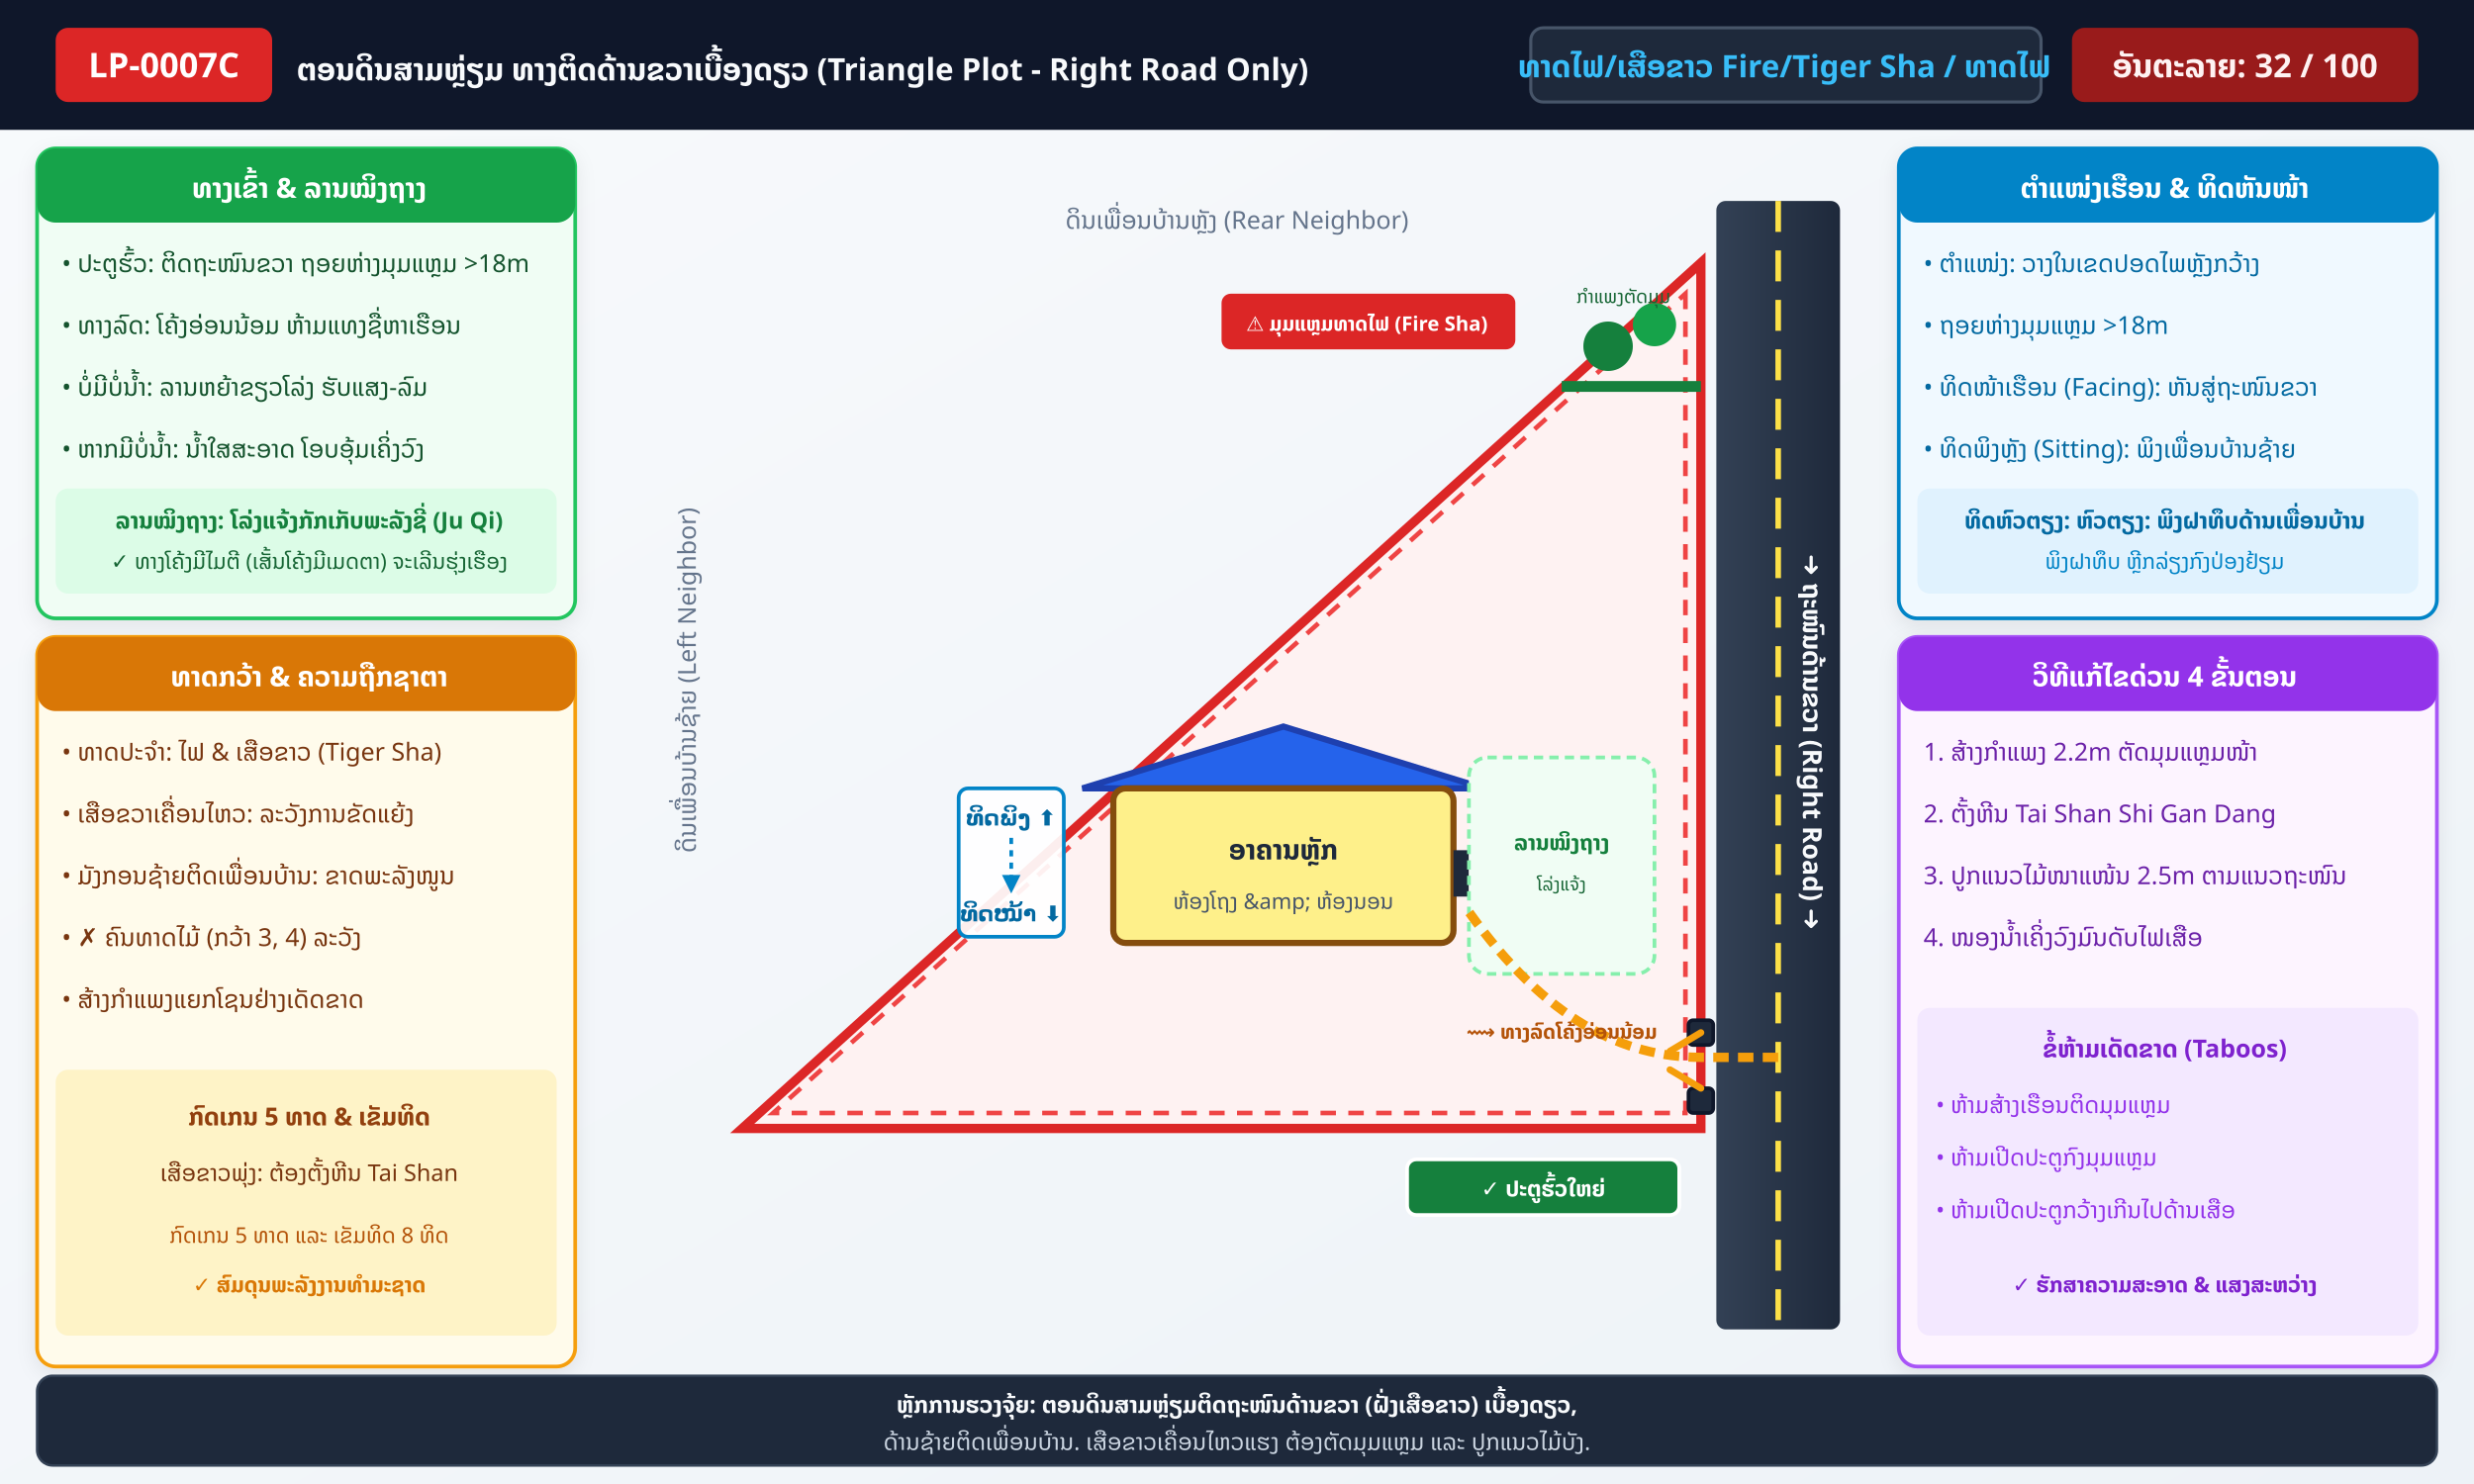
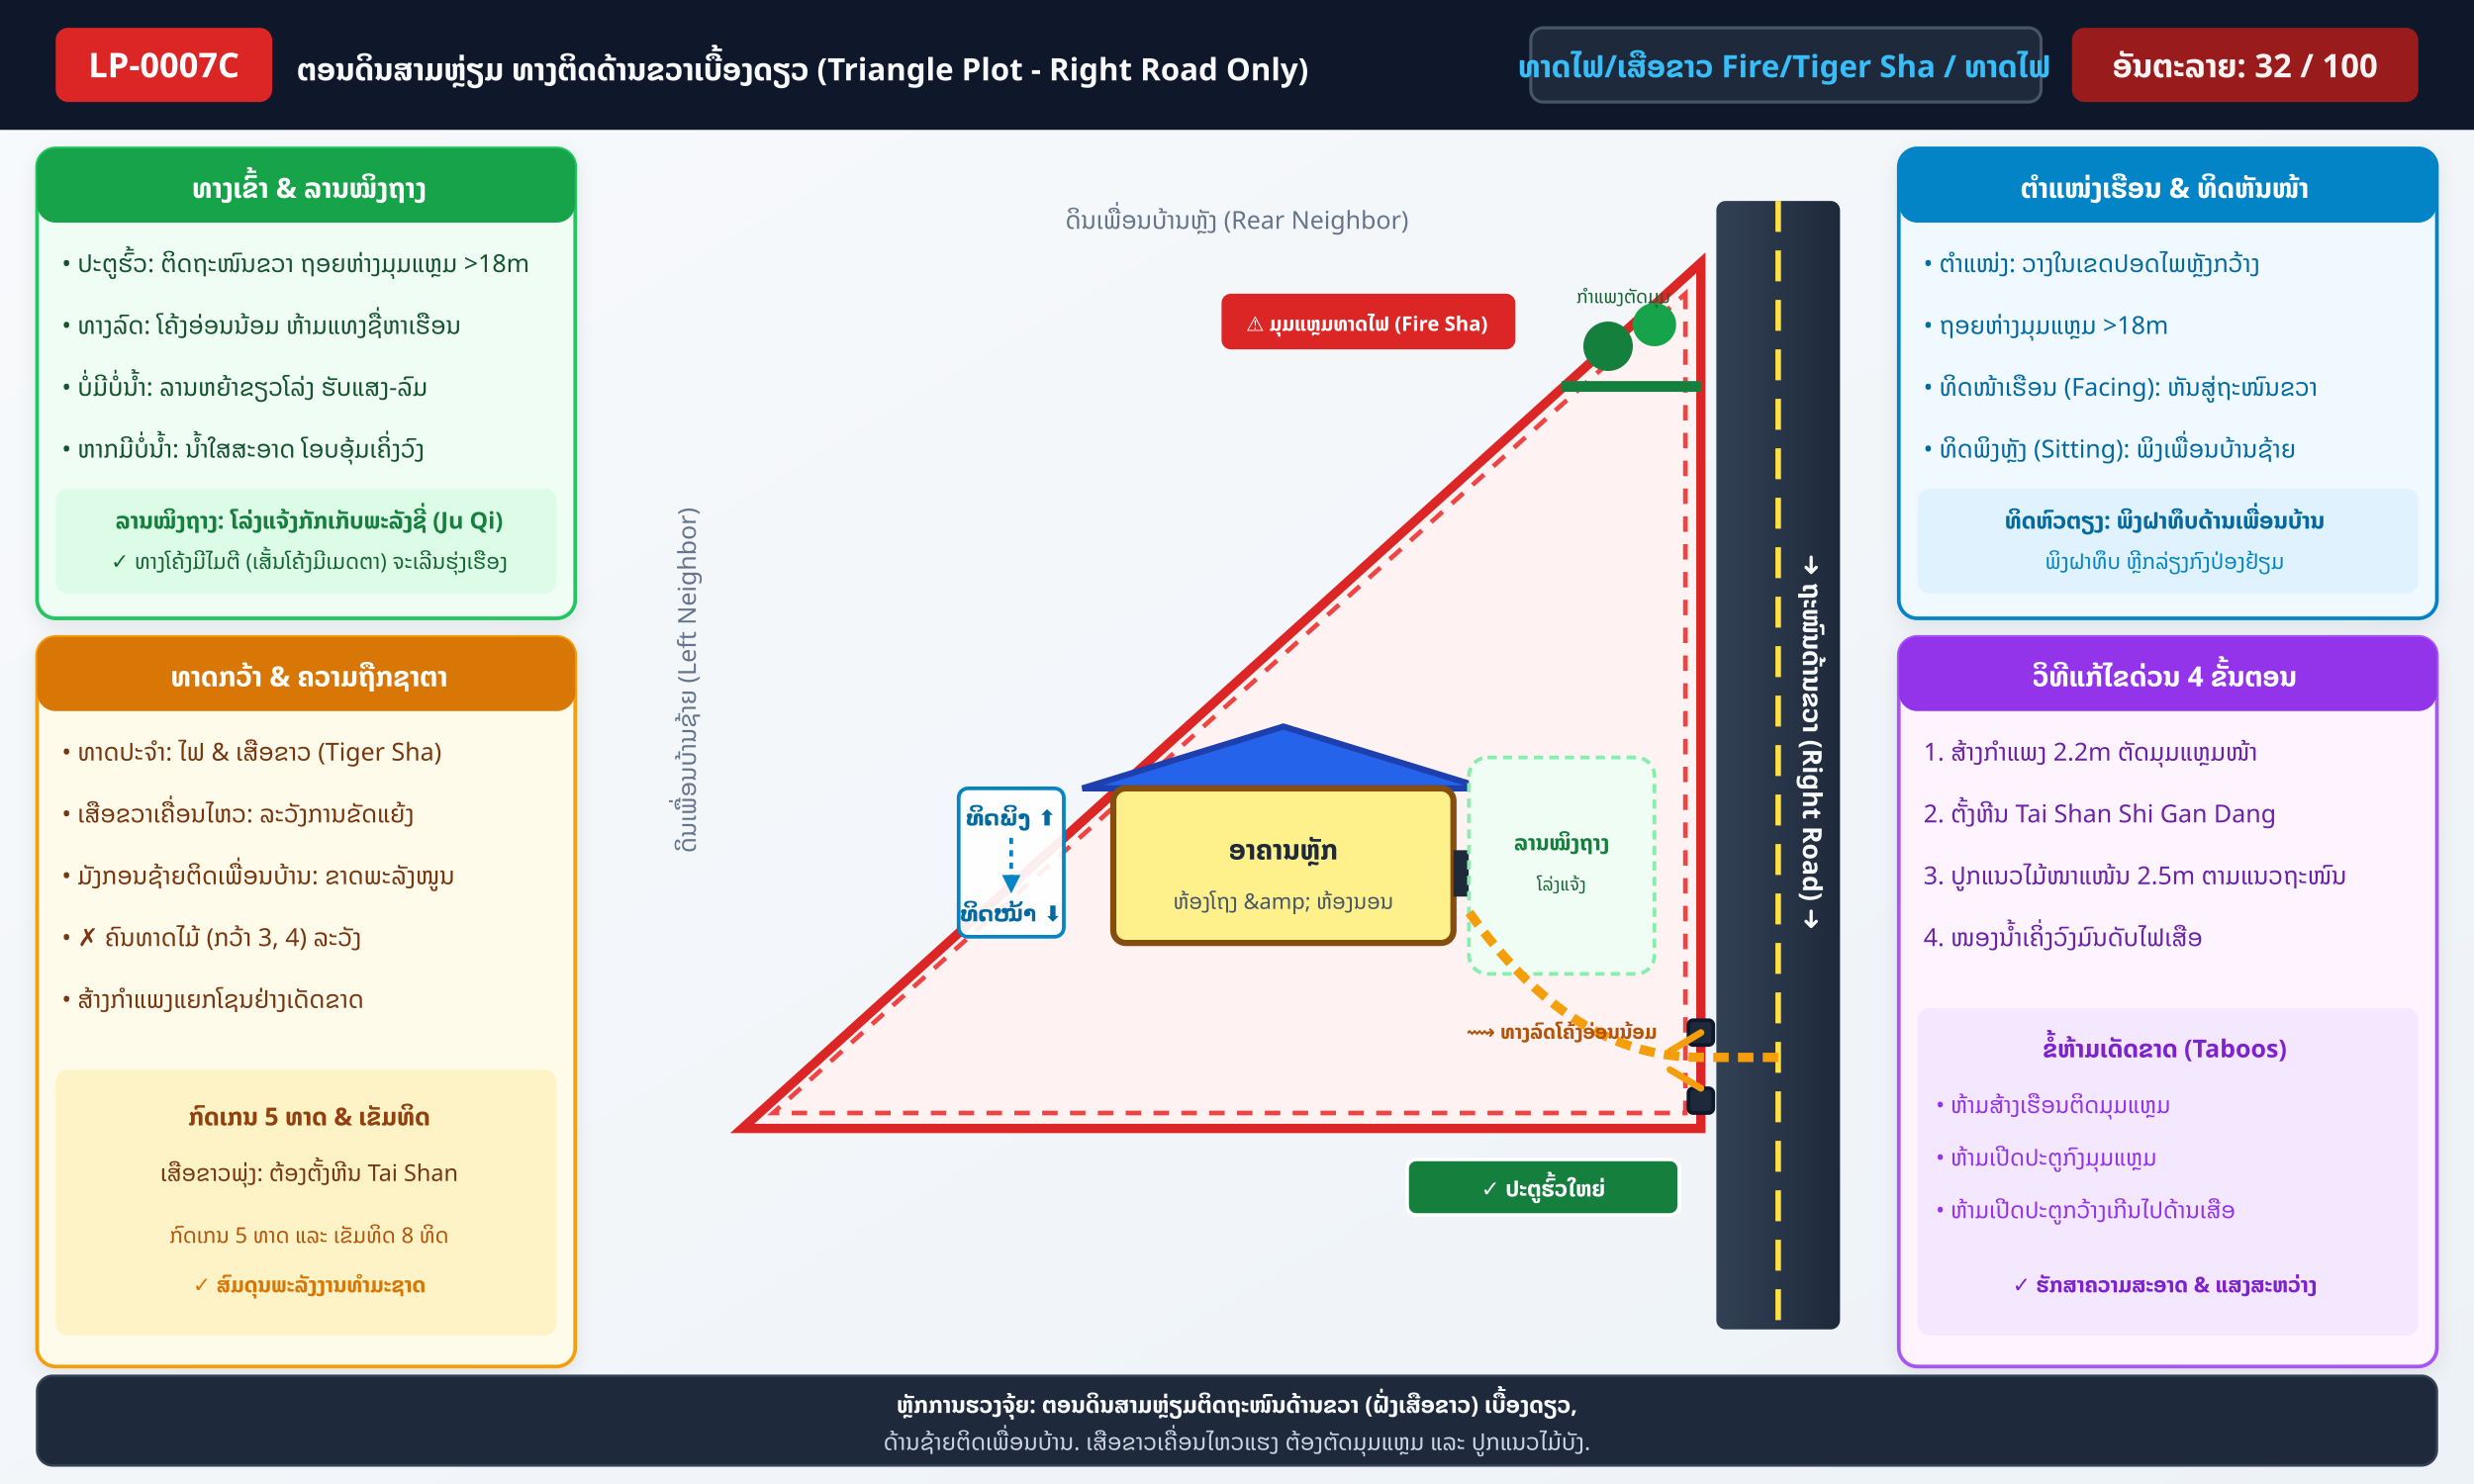
<svg xmlns="http://www.w3.org/2000/svg" viewBox="0 0 800 480" width="800" height="480">
  <defs>
    <linearGradient id="bgGrad" x1="0%" y1="0%" x2="100%" y2="100%">
      <stop offset="0%" stop-color="#F8FAFC" />
      <stop offset="100%" stop-color="#EDF2F7" />
    </linearGradient>
    <linearGradient id="roadGrad" x1="0%" y1="0%" x2="100%" y2="0%">
      <stop offset="0%" stop-color="#334155" />
      <stop offset="100%" stop-color="#1E293B" />
    </linearGradient>
    <filter id="shadow" x="-5%" y="-5%" width="110%" height="110%">
      <feDropShadow dx="0" dy="2" stdDeviation="3" flood-opacity="0.08" />
    </filter>
  </defs>
  <rect width="800" height="480" fill="url(#bgGrad)" />
  <rect x="0" y="0" width="800" height="42" fill="#0F172A" />
  <rect x="18" y="9" width="70" height="24" rx="4" fill="#DC2626" />
  <text x="53" y="25" font-family="'Segoe UI', sans-serif" font-weight="bold" font-size="11" fill="#FFFFFF" text-anchor="middle">LP-0007C</text>
  <text x="96" y="26" font-family="'Noto Sans Lao', 'Segoe UI', sans-serif" font-weight="bold" font-size="10" fill="#F8FAFC">ຕອນດິນສາມຫຼ່ຽມ ທາງຕິດດ້ານຂວາເບື້ອງດຽວ (Triangle Plot - Right Road Only)</text>
  <rect x="495" y="9" width="165" height="24" rx="4" fill="#1E293B" stroke="#475569" stroke-width="1" />
  <text x="577" y="25" font-family="'Noto Sans Lao', 'Segoe UI', sans-serif" font-weight="bold" font-size="10" fill="#38BDF8" text-anchor="middle">ທາດໄຟ/ເສືອຂາວ Fire/Tiger Sha / ທາດໄຟ</text>
  <rect x="670" y="9" width="112" height="24" rx="4" fill="#991B1B" />
  <text x="726" y="25" font-family="'Noto Sans Lao', 'Segoe UI', sans-serif" font-weight="bold" font-size="10.5" fill="#FEF2F2" text-anchor="middle">ອັນຕະລາຍ: 32 / 100</text>
  <rect x="12" y="48" width="174" height="152" rx="6" fill="#F0FDF4" stroke="#22C55E" stroke-width="1.2" filter="url(#shadow)" />
  <rect x="12" y="48" width="174" height="24" rx="6" fill="#16A34A" />
  <text x="100" y="64" font-family="'Noto Sans Lao', 'Segoe UI', sans-serif" font-weight="bold" font-size="9" fill="#FFFFFF" text-anchor="middle">ທາງເຂົ້າ &amp; ລານໝິງຖາງ</text>
  <text x="20" y="88" font-family="'Noto Sans Lao', 'Segoe UI', sans-serif" font-size="8" fill="#14532D">• ປະຕູຮົ້ວ: ຕິດຖະໜົນຂວາ ຖອຍຫ່າງມຸມແຫຼມ &gt;18m</text>
  <text x="20" y="108" font-family="'Noto Sans Lao', 'Segoe UI', sans-serif" font-size="8" fill="#14532D">• ທາງລົດ: ໂຄ້ງອ່ອນນ້ອມ ຫ້າມແທງຊື່ຫາເຮືອນ</text>
  <text x="20" y="128" font-family="'Noto Sans Lao', 'Segoe UI', sans-serif" font-size="8" fill="#14532D">• ບໍ່ມີບໍ່ນ້ຳ: ລານຫຍ້າຂຽວໂລ່ງ ຮັບແສງ-ລົມ</text>
  <text x="20" y="148" font-family="'Noto Sans Lao', 'Segoe UI', sans-serif" font-size="8" fill="#14532D">• ຫາກມີບໍ່ນ້ຳ: ນ້ຳໃສສະອາດ ໂອບອຸ້ມເຄິ່ງວົງ</text>
  <rect x="18" y="158" width="162" height="34" rx="4" fill="#DCFCE7" />
  <text x="100" y="171" font-family="'Noto Sans Lao', 'Segoe UI', sans-serif" font-weight="bold" font-size="7.5" fill="#15803D" text-anchor="middle">ລານໝິງຖາງ: ໂລ່ງແຈ້ງກັກເກັບພະລັງຊີ່ (Ju Qi)</text>
  <text x="100" y="184" font-family="'Noto Sans Lao', 'Segoe UI', sans-serif" font-size="7" fill="#166534" text-anchor="middle">✓ ທາງໂຄ້ງມີໄມຕີ (ເສັ້ນໂຄ້ງມີເມດຕາ) ຈະເລີນຮຸ່ງເຮືອງ</text>
  <rect x="12" y="206" width="174" height="236" rx="6" fill="#FFFBEB" stroke="#F59E0B" stroke-width="1.2" filter="url(#shadow)" />
  <rect x="12" y="206" width="174" height="24" rx="6" fill="#D97706" />
  <text x="100" y="222" font-family="'Noto Sans Lao', 'Segoe UI', sans-serif" font-weight="bold" font-size="9" fill="#FFFFFF" text-anchor="middle">ທາດກວ້າ &amp; ຄວາມຖືກຊາຕາ</text>
  <text x="20" y="246" font-family="'Noto Sans Lao', 'Segoe UI', sans-serif" font-size="8" fill="#78350F">• ທາດປະຈຳ: ໄຟ &amp; ເສືອຂາວ (Tiger Sha)</text>
  <text x="20" y="266" font-family="'Noto Sans Lao', 'Segoe UI', sans-serif" font-size="8" fill="#78350F">• ເສືອຂວາເຄື່ອນໄຫວ: ລະວັງການຂັດແຍ້ງ</text>
  <text x="20" y="286" font-family="'Noto Sans Lao', 'Segoe UI', sans-serif" font-size="8" fill="#78350F">• ມັງກອນຊ້າຍຕິດເພື່ອນບ້ານ: ຂາດພະລັງໜູນ</text>
  <text x="20" y="306" font-family="'Noto Sans Lao', 'Segoe UI', sans-serif" font-size="8" fill="#78350F">• ✗ ຄົນທາດໄມ້ (ກວ້າ 3, 4) ລະວັງ</text>
  <text x="20" y="326" font-family="'Noto Sans Lao', 'Segoe UI', sans-serif" font-size="8" fill="#78350F">• ສ້າງກຳແພງແຍກໂຊນຢ່າງເດັດຂາດ</text>
  <rect x="18" y="346" width="162" height="86" rx="4" fill="#FEF3C7" />
  <text x="100" y="364" font-family="'Noto Sans Lao', 'Segoe UI', sans-serif" font-weight="bold" font-size="8" fill="#92400E" text-anchor="middle">ກົດເກນ 5 ທາດ &amp; ເຂັມທິດ</text>
  <text x="100" y="382" font-family="'Noto Sans Lao', 'Segoe UI', sans-serif" font-size="7.5" fill="#78350F" text-anchor="middle">ເສືອຂາວພຸ່ງ: ຕ້ອງຕັ້ງຫີນ Tai Shan</text>
  <text x="100" y="402" font-family="'Noto Sans Lao', 'Segoe UI', sans-serif" font-size="7" fill="#B45309" text-anchor="middle">ກົດເກນ 5 ທາດ ແລະ ເຂັມທິດ 8 ທິດ</text>
  <text x="100" y="418" font-family="'Noto Sans Lao', 'Segoe UI', sans-serif" font-weight="bold" font-size="7" fill="#D97706" text-anchor="middle">✓ ສົມດຸນພະລັງງານທຳມະຊາດ</text>
  <rect x="614" y="48" width="174" height="152" rx="6" fill="#F0F9FF" stroke="#0284C7" stroke-width="1.2" filter="url(#shadow)" />
  <rect x="614" y="48" width="174" height="24" rx="6" fill="#0284C7" />
  <text x="700" y="64" font-family="'Noto Sans Lao', 'Segoe UI', sans-serif" font-weight="bold" font-size="9" fill="#FFFFFF" text-anchor="middle">ຕຳແໜ່ງເຮືອນ &amp; ທິດຫັນໜ້າ</text>
  <text x="622" y="88" font-family="'Noto Sans Lao', 'Segoe UI', sans-serif" font-size="8" fill="#0369A1">• ຕຳແໜ່ງ: ວາງໃນເຂດປອດໄພຫຼັງກວ້າງ</text>
  <text x="622" y="108" font-family="'Noto Sans Lao', 'Segoe UI', sans-serif" font-size="8" fill="#0369A1">• ຖອຍຫ່າງມຸມແຫຼມ &gt;18m</text>
  <text x="622" y="128" font-family="'Noto Sans Lao', 'Segoe UI', sans-serif" font-size="8" fill="#0369A1">• ທິດໜ້າເຮືອນ (Facing): ຫັນສູ່ຖະໜົນຂວາ</text>
  <text x="622" y="148" font-family="'Noto Sans Lao', 'Segoe UI', sans-serif" font-size="8" fill="#0369A1">• ທິດພິງຫຼັງ (Sitting): ພິງເພື່ອນບ້ານຊ້າຍ</text>
  <rect x="620" y="158" width="162" height="34" rx="4" fill="#E0F2FE" />
-   <text x="700" y="171" font-family="'Noto Sans Lao', 'Segoe UI', sans-serif" font-weight="bold" font-size="7.5" fill="#0369A1" text-anchor="middle">ທິດຫົວຕຽງ: ຫົວຕຽງ: ພິງຝາທຶບດ້ານເພື່ອນບ້ານ</text>
+   <text x="700" y="171" font-family="'Noto Sans Lao', 'Segoe UI', sans-serif" font-weight="bold" font-size="7.5" fill="#0369A1" text-anchor="middle">ທິດຫົວຕຽງ: ພິງຝາທຶບດ້ານເພື່ອນບ້ານ</text>
  <text x="700" y="184" font-family="'Noto Sans Lao', 'Segoe UI', sans-serif" font-size="7" fill="#0284C7" text-anchor="middle">ພິງຝາທຶບ ຫຼີກລ່ຽງກົງປ່ອງຢ້ຽມ</text>
  <rect x="614" y="206" width="174" height="236" rx="6" fill="#FDF4FF" stroke="#A855F7" stroke-width="1.2" filter="url(#shadow)" />
  <rect x="614" y="206" width="174" height="24" rx="6" fill="#9333EA" />
  <text x="700" y="222" font-family="'Noto Sans Lao', 'Segoe UI', sans-serif" font-weight="bold" font-size="9" fill="#FFFFFF" text-anchor="middle">ວິທີແກ້ໄຂດ່ວນ 4 ຂັ້ນຕອນ</text>
  <text x="622" y="246" font-family="'Noto Sans Lao', 'Segoe UI', sans-serif" font-size="8" fill="#6B21A8">1. ສ້າງກຳແພງ 2.2m ຕັດມຸມແຫຼມໜ້າ</text>
  <text x="622" y="266" font-family="'Noto Sans Lao', 'Segoe UI', sans-serif" font-size="8" fill="#6B21A8">2. ຕັ້ງຫີນ Tai Shan Shi Gan Dang</text>
  <text x="622" y="286" font-family="'Noto Sans Lao', 'Segoe UI', sans-serif" font-size="8" fill="#6B21A8">3. ປູກແນວໄມ້ໜາແໜ້ນ 2.5m ຕາມແນວຖະໜົນ</text>
  <text x="622" y="306" font-family="'Noto Sans Lao', 'Segoe UI', sans-serif" font-size="8" fill="#6B21A8">4. ໜອງນ້ຳເຄິ່ງວົງມົນດັບໄຟເສືອ</text>
  <rect x="620" y="326" width="162" height="106" rx="4" fill="#F3E8FF" />
  <text x="700" y="342" font-family="'Noto Sans Lao', 'Segoe UI', sans-serif" font-weight="bold" font-size="8" fill="#7E22CE" text-anchor="middle">ຂໍ້ຫ້າມເດັດຂາດ (Taboos)</text>
  <text x="626" y="360" font-family="'Noto Sans Lao', 'Segoe UI', sans-serif" font-size="7.5" fill="#9333EA">• ຫ້າມສ້າງເຮືອນຕິດມຸມແຫຼມ</text>
  <text x="626" y="377" font-family="'Noto Sans Lao', 'Segoe UI', sans-serif" font-size="7.5" fill="#9333EA">• ຫ້າມເປີດປະຕູກົງມຸມແຫຼມ</text>
  <text x="626" y="394" font-family="'Noto Sans Lao', 'Segoe UI', sans-serif" font-size="7.5" fill="#9333EA">• ຫ້າມເປີດປະຕູກວ້າງເກີນໄປດ້ານເສືອ</text>
  <text x="700" y="418" font-family="'Noto Sans Lao', 'Segoe UI', sans-serif" font-weight="bold" font-size="7" fill="#7E22CE" text-anchor="middle">✓ ຮັກສາຄວາມສະອາດ &amp; ແສງສະຫວ່າງ</text>
  <g>
    <rect x="555" y="65" width="40" height="365" fill="url(#roadGrad)" rx="3" />
    <line x1="575" y1="65" x2="575" y2="430" stroke="#FDE047" stroke-width="1.8" stroke-dasharray="10,6" />
    <text x="583" y="240" font-family="'Noto Sans Lao', 'Segoe UI', sans-serif" font-weight="bold" font-size="8.5" fill="#F8FAFC" text-anchor="middle" transform="rotate(90 583 240)">➜ ຖະໜົນດ້ານຂວາ (Right Road) ➜</text>
    <text x="400" y="74" font-family="'Noto Sans Lao', 'Segoe UI', sans-serif" font-size="8" fill="#64748B" text-anchor="middle">ດິນເພື່ອນບ້ານຫຼັງ (Rear Neighbor)</text>
    <text x="225" y="220" font-family="'Noto Sans Lao', 'Segoe UI', sans-serif" font-size="8" fill="#64748B" text-anchor="middle" transform="rotate(-90 225 220)">ດິນເພື່ອນບ້ານຊ້າຍ (Left Neighbor)</text>
    <polygon points="550,85 550,365 240,365" fill="#FEF2F2" stroke="#DC2626" stroke-width="3" />
    <polygon points="545,95 545,360 250,360" fill="none" stroke="#EF4444" stroke-width="1.5" stroke-dasharray="5,4" />
    <line x1="505" y1="125" x2="550" y2="125" stroke="#15803D" stroke-width="3.5" />
    <circle cx="535" cy="105" r="7" fill="#16A34A" />
    <circle cx="520" cy="112" r="8" fill="#15803D" />
    <text x="525" y="98" font-family="'Noto Sans Lao', 'Segoe UI', sans-serif" font-size="6" fill="#166534" text-anchor="middle">ກຳແພງຕັດມຸມ</text>
    <polygon points="350,255 415,235 480,255" fill="#2563EB" stroke="#1E40AF" stroke-width="2" />
    <rect x="360" y="255" width="110" height="50" fill="#FEF08A" stroke="#854D0E" stroke-width="2" rx="4" />
    <text x="415" y="278" font-family="'Noto Sans Lao', 'Segoe UI', sans-serif" font-weight="bold" font-size="9" fill="#1E293B" text-anchor="middle">ອາຄານຫຼັກ</text>
    <text x="415" y="294" font-family="'Noto Sans Lao', 'Segoe UI', sans-serif" font-size="7" fill="#475569" text-anchor="middle">ຫ້ອງໂຖງ &amp;amp; ຫ້ອງນອນ</text>
    <rect x="470" y="275" width="5" height="15" fill="#1E293B" />
    <g transform="translate(310, 255)">
      <rect x="0" y="0" width="34" height="48" rx="3" fill="#FFFFFF" fill-opacity="0.92" stroke="#0284C7" stroke-width="1.2" />
      <text x="17" y="12" font-family="'Segoe UI', sans-serif" font-weight="bold" font-size="7" fill="#0369A1" text-anchor="middle">ທິດພິງ ⬆</text>
      <line x1="17" y1="16" x2="17" y2="32" stroke="#0284C7" stroke-width="1.2" stroke-dasharray="2,2" />
      <polygon points="17,34 14,28 20,28" fill="#0284C7" />
      <text x="17" y="43" font-family="'Segoe UI', sans-serif" font-weight="bold" font-size="7" fill="#0369A1" text-anchor="middle">ທິດໜ້າ ⬇</text>
    </g>
    <rect x="475" y="245" width="60" height="70" rx="6" fill="#F0FDF4" stroke="#86EFAC" stroke-width="1.2" stroke-dasharray="3,2" />
    <text x="505" y="275" font-family="'Noto Sans Lao', 'Segoe UI', sans-serif" font-weight="bold" font-size="7" fill="#15803D" text-anchor="middle">ລານໝິງຖາງ</text>
    <text x="505" y="288" font-family="'Noto Sans Lao', 'Segoe UI', sans-serif" font-size="5.8" fill="#166534" text-anchor="middle">ໂລ່ງແຈ້ງ</text>
    <rect x="546" y="330" width="8" height="8" rx="1.5" fill="#1E293B" stroke="#0F172A" stroke-width="1.2" />
    <rect x="546" y="352" width="8" height="8" rx="1.5" fill="#1E293B" stroke="#0F172A" stroke-width="1.2" />
    <line x1="550" y1="334" x2="540" y2="340" stroke="#F59E0B" stroke-width="2.2" stroke-linecap="round" />
    <line x1="550" y1="352" x2="540" y2="346" stroke="#F59E0B" stroke-width="2.2" stroke-linecap="round" />
    <path d="M 575 342 L 550 342 C 525 342 500 330 475 295" fill="none" stroke="#F59E0B" stroke-width="3" stroke-dasharray="5,3" />
    <text x="505" y="336" font-family="'Noto Sans Lao', 'Segoe UI', sans-serif" font-weight="bold" font-size="6.5" fill="#B45309" text-anchor="middle">⟿ ທາງລົດໂຄ້ງອ່ອນນ້ອມ</text>
    <g transform="translate(455, 375)">
      <rect x="0" y="0" width="88" height="18" rx="3" fill="#15803D" stroke="#FFFFFF" stroke-width="1.2" />
      <text x="44" y="12" font-family="'Noto Sans Lao', 'Segoe UI', sans-serif" font-weight="bold" font-size="7.2" fill="#FFFFFF" text-anchor="middle">✓ ປະຕູຮົ້ວໃຫຍ່</text>
    </g>
    <g transform="translate(395, 95)">
      <rect x="0" y="0" width="95" height="18" rx="3" fill="#DC2626" />
      <text x="47" y="12" font-family="'Noto Sans Lao', 'Segoe UI', sans-serif" font-weight="bold" font-size="6.5" fill="#FFFFFF" text-anchor="middle">⚠️ ມຸມແຫຼມທາດໄຟ (Fire Sha)</text>
    </g>
  </g>
  <rect x="12" y="445" width="776" height="29" rx="5" fill="#1E293B" stroke="#334155" stroke-width="0.8" />
  <text x="400" y="457" font-family="'Noto Sans Lao', 'Segoe UI', sans-serif" font-weight="bold" font-size="7.5" fill="#F8FAFC" text-anchor="middle">ຫຼັກການຮວງຈຸ້ຍ: ຕອນດິນສາມຫຼ່ຽມຕິດຖະໜົນດ້ານຂວາ (ຝັ່ງເສືອຂາວ) ເບື້ອງດຽວ,</text>
  <text x="400" y="469" font-family="'Noto Sans Lao', 'Segoe UI', sans-serif" font-size="7.5" fill="#CBD5E1" text-anchor="middle">ດ້ານຊ້າຍຕິດເພື່ອນບ້ານ. ເສືອຂາວເຄື່ອນໄຫວແຮງ ຕ້ອງຕັດມຸມແຫຼມ ແລະ ປູກແນວໄມ້ບັງ.</text>
</svg>
